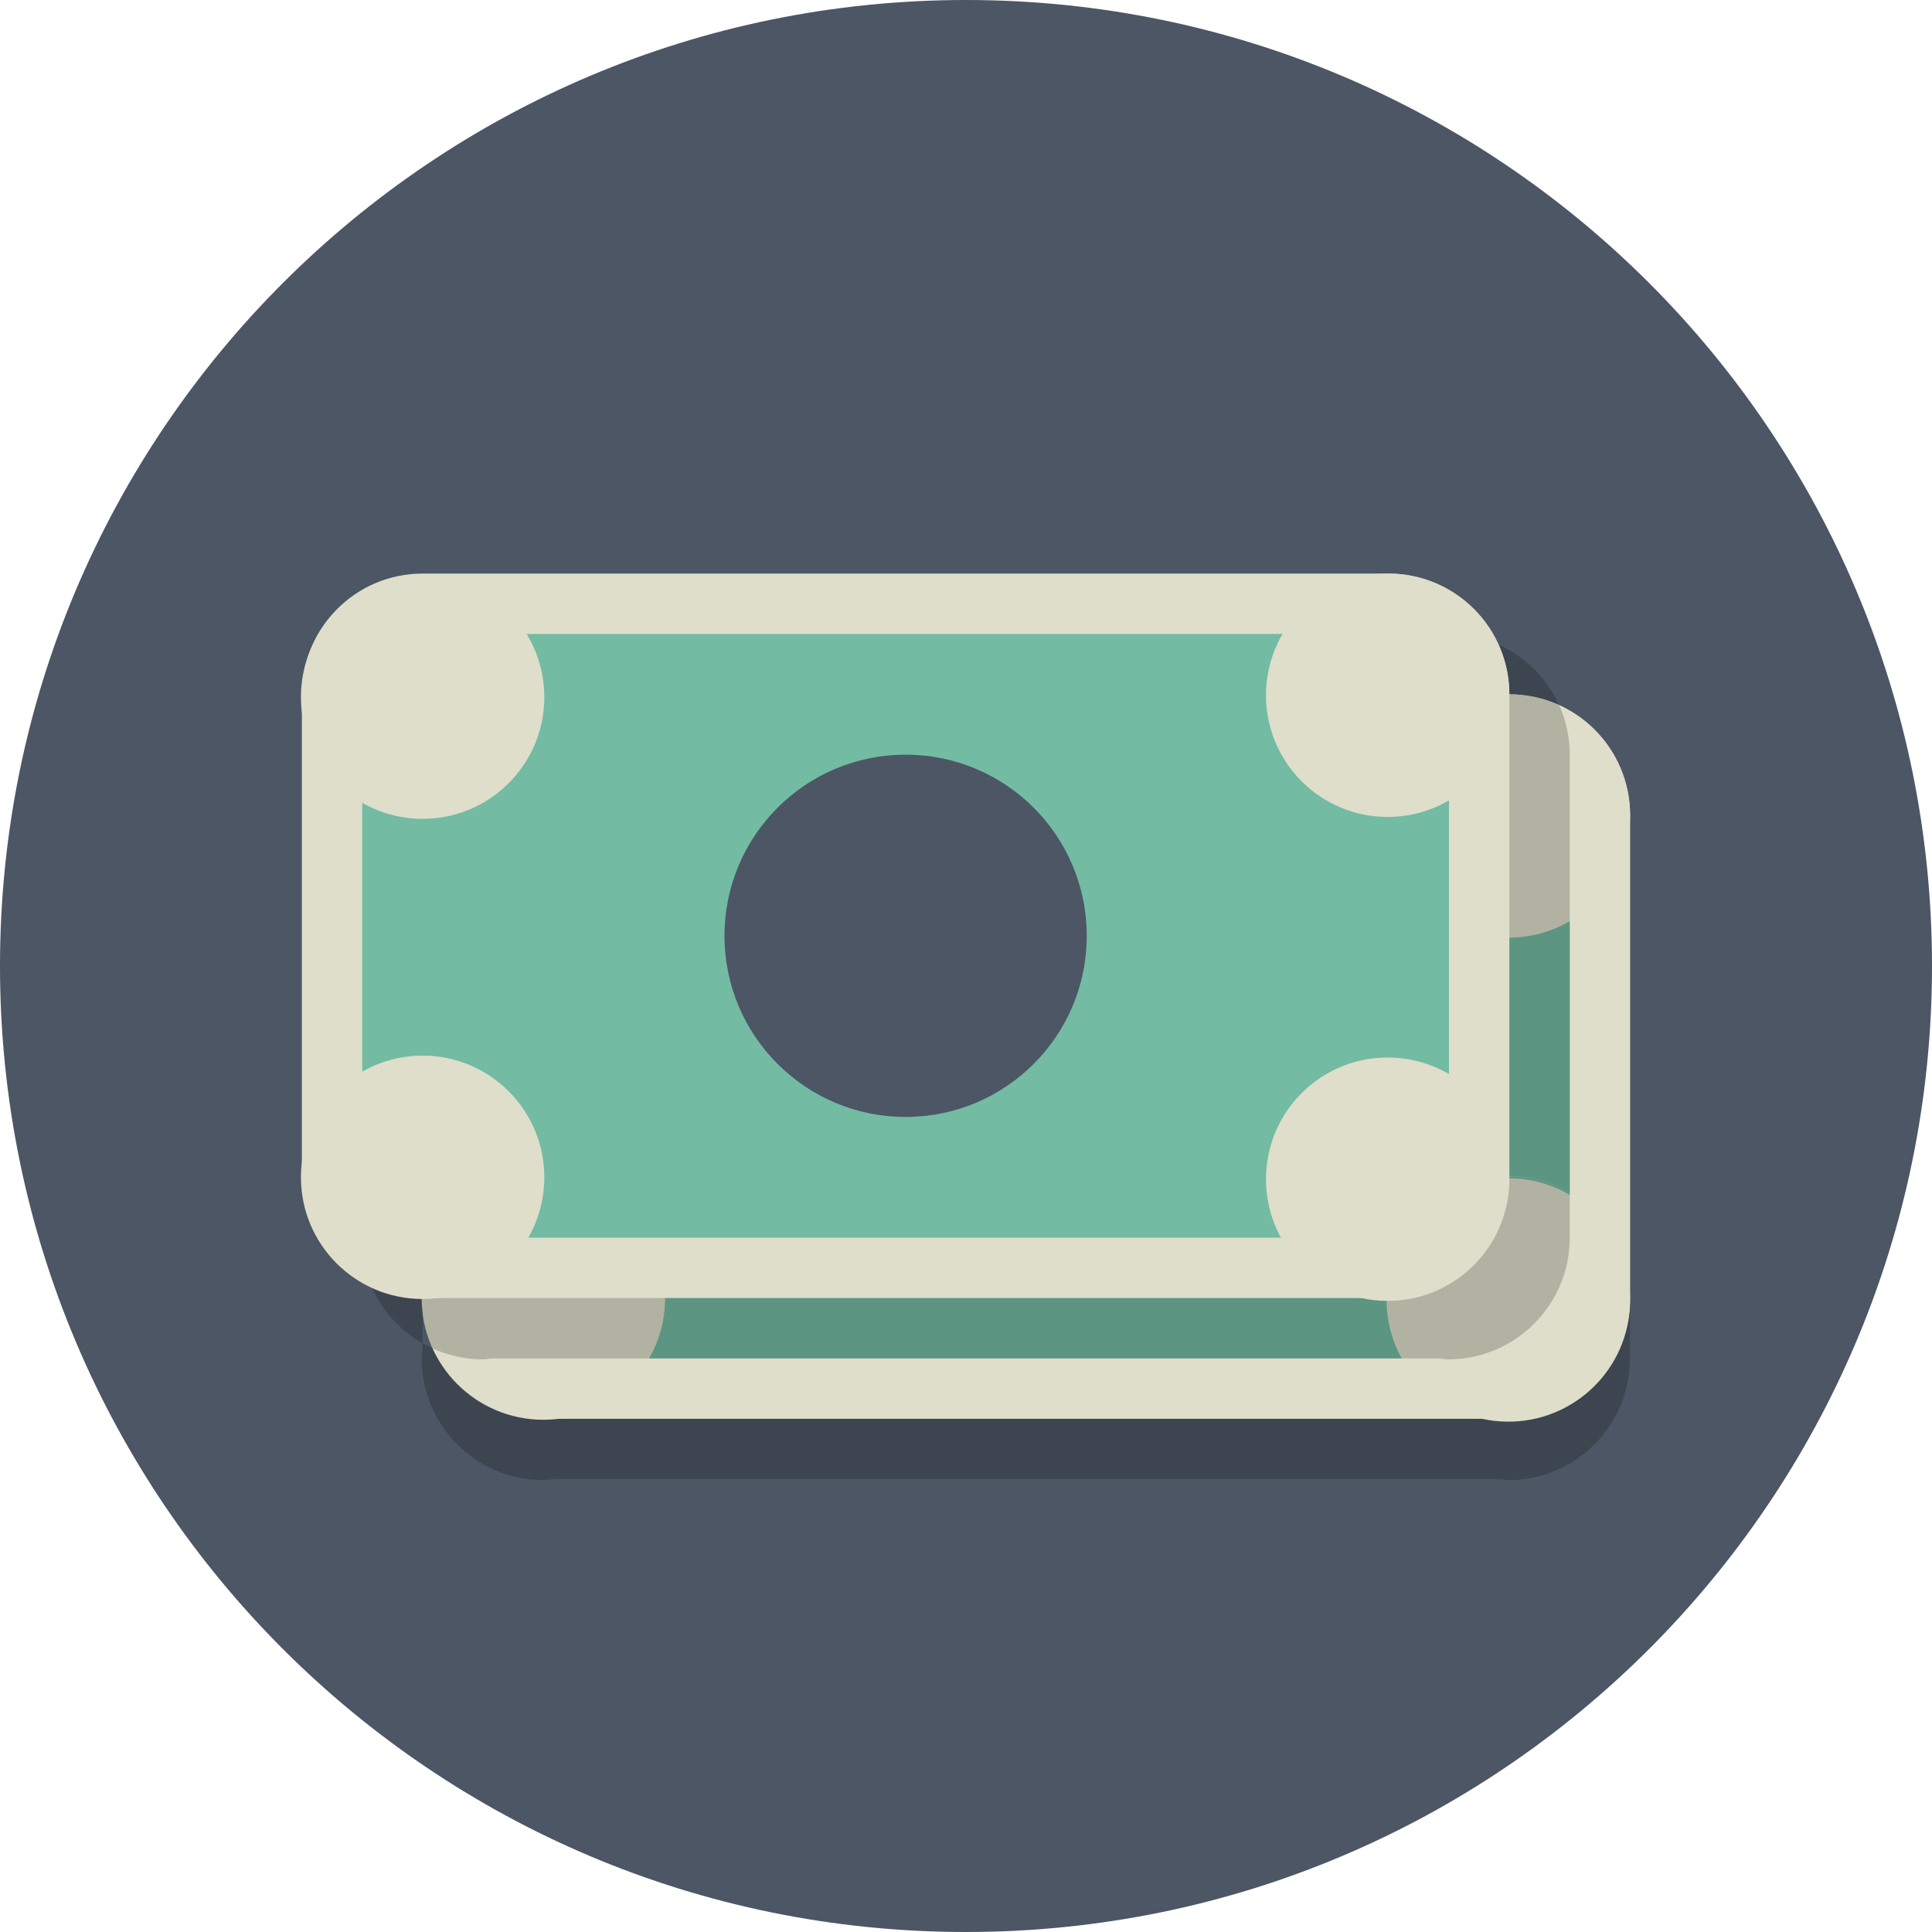
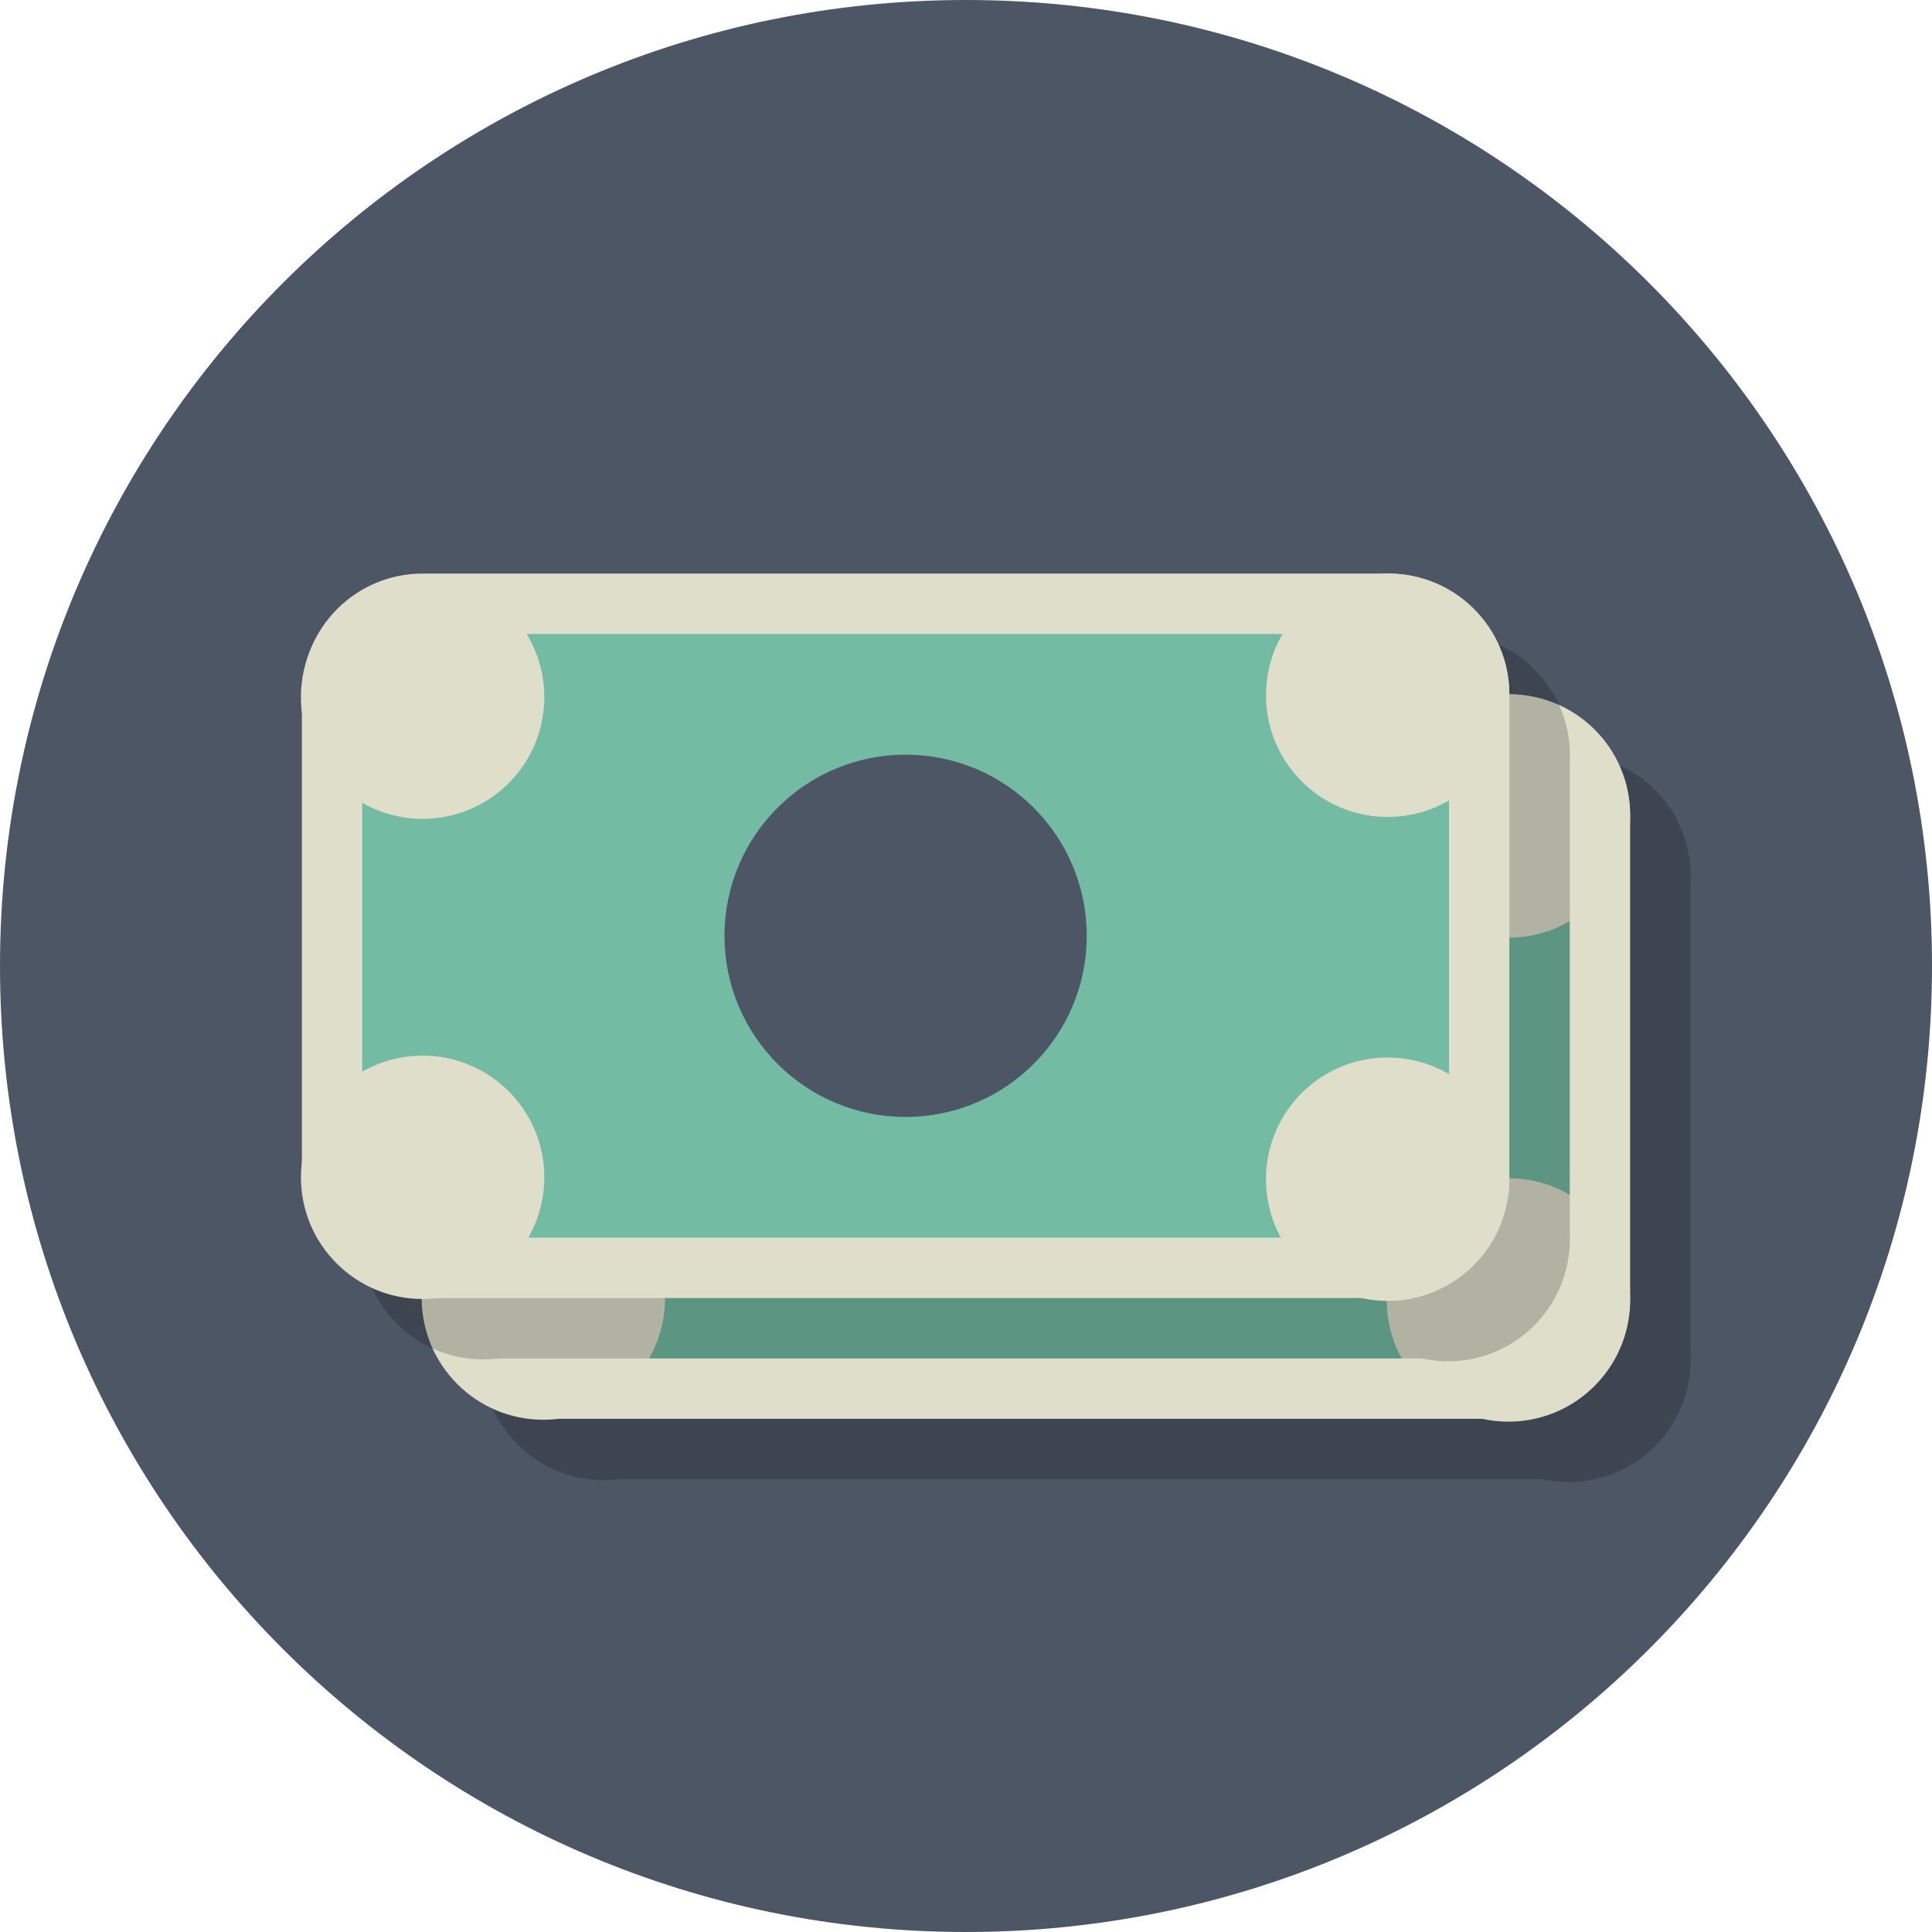
- <svg xmlns="http://www.w3.org/2000/svg" width="1024" height="1024" viewBox="0 0 1024 1024">
+ <svg xmlns="http://www.w3.org/2000/svg" xmlns:xlink="http://www.w3.org/1999/xlink" width="1024" height="1024" viewBox="0 0 1024 1024">
  <circle id="background" fill="#4C5665" cx="512" cy="512" r="512" />
-   <path opacity="0.2" d="M799.5 784.5c-1.7 0-3.3-.4-5-.5H293c-1.7.1-3.3.5-5 .5a64.5 64.5 0 0 1-64.5-64.5c0-1.7.4-3.3.5-5v-3c1.7 1 3.5 1.9 5.3 2.7A64.5 64.5 0 0 0 296 752h495.3a64.5 64.5 0 0 0 72.6-63.9v-.1 32a64.5 64.5 0 0 1-64.5 64.5" />
-   <path fill="#73BBA3" d="M288 736a48 48 0 0 1-48-48V432a48 48 0 0 1 48-48h512a48 48 0 0 1 48 48v256a48 48 0 0 1-48 48H288" />
-   <path fill="#DEDECA" d="M800 368H288a64 64 0 0 0-64 64v256a64 64 0 0 0 64 64h512a64 64 0 0 0 64-64V432a64 64 0 0 0-64-64m0 32a32 32 0 0 1 32 32v256a32 32 0 0 1-32 32H288a32 32 0 0 1-32-32V432a32 32 0 0 1 32-32h512" />
-   <path fill="#DEDECA" d="M735 432.5a64.5 64.5 0 1 0 129 0 64.5 64.5 0 0 0-129 0M223.5 432.5a64.5 64.5 0 1 0 129 0 64.5 64.5 0 0 0-129 0M735 688a64.5 64.5 0 1 0 129 2 64.5 64.5 0 0 0-129-2M223.5 688a64.5 64.5 0 1 0 129 0 64.5 64.5 0 0 0-129 0" />
-   <path opacity="0.2" d="M544 656a96 96 0 0 1-82-46 96 96 0 0 0 132-132 96 96 0 0 1-50 178" />
-   <path opacity="0.2" d="M224 712a64.5 64.5 0 0 1-32.5-56c0-1.7.4-3.3.5-5V405.5c-.1-1.7-.5-3.3-.5-5A64.5 64.5 0 0 1 256 336h512a64 64 0 0 1 58.3 37.7A63.5 63.5 0 0 0 800 368H287.9a64.5 64.5 0 0 0-63.9 72.6v15.8a64 64 0 0 0-.5 8.1c0 1.7.4 3.3.5 5v210.4c-.7 5.4-.7 10.8 0 16.2v16" />
-   <path opacity="0.2" d="M743.5 720H344a64.3 64.3 0 0 0 6.5-48h354.7a64.5 64.5 0 0 1 78.8-78.1v-98.8a64.4 64.4 0 0 0 48-6.9v144a64.5 64.5 0 0 0-88.5 87.8M256 632v-40.5a64.5 64.5 0 0 1 58.7 37.8A64.2 64.2 0 0 0 256 632m484.8-172.8a64.5 64.5 0 0 1-37.8-58.7v-.5h40.8a64.2 64.2 0 0 0-3 59.2" />
-   <path opacity="0.2" d="M743.5 720H344h399.5M224 680V440.5c1.6 13 7.2 25.2 16 35v118.1a63.7 63.7 0 0 1 16-2.2V632a64.5 64.5 0 0 0-32 48m608-47.7v-144 144M743.8 400H703c0-5.6 1-10.8 2.4-16H330.5a64.3 64.3 0 0 0-42.5-16h-.1H800a63.5 63.5 0 0 1 26.4 5.9 64.5 64.5 0 0 0-82.6 26.1" />
-   <path opacity="0.2" d="M799.5 497c-5.3 0-10.5-.6-15.5-1.9v-32.5a64.1 64.1 0 0 1-43.2-3.4 64.5 64.5 0 0 1 85.7-85.3c3.5 8 5.5 16.8 5.5 26.1v88.2c-9.9 5.8-21 8.8-32.5 8.8M240 475.6A64.5 64.5 0 0 1 287.9 368h.1c15.7 0 30.8 5.7 42.5 16h-12.4a64.5 64.5 0 0 1-78.1 78.8v12.8M767.5 720.5c-1.7 0-3.3-.4-5-.5h-19a64.5 64.5 0 0 1 88.5-87.7V656a64.5 64.5 0 0 1-64.5 64.5M256 720.5c-9.2 0-18.3-2-26.7-5.8a64.5 64.5 0 0 1 85.4-85.4 64.2 64.2 0 0 1 3.6 42.7h32.2a64.4 64.4 0 0 1-6.5 48h-83c-1.7.1-3.3.5-5 .5" />
-   <path opacity="0.2" d="M512 624c-17.6 0-35-4.8-50-14a96 96 0 0 1 132-132 96 96 0 0 1-82 146" />
-   <path fill="#73BBA3" d="M224 672a48 48 0 0 1-48-48V368a48 48 0 0 1 48-48h512a48 48 0 0 1 48 48v256a48 48 0 0 1-48 48H224" />
-   <path fill="#DEDECA" d="M736 304H224a64 64 0 0 0-64 64v256a64 64 0 0 0 64 64h512a64 64 0 0 0 64-64V368a64 64 0 0 0-64-64zm0 32a32 32 0 0 1 32 32v256a32 32 0 0 1-32 32H224a32 32 0 0 1-32-32V368a32 32 0 0 1 32-32zm0 0" />
-   <path fill="#4C5665" d="M576 496a96 96 0 1 1-192 0 96 96 0 0 1 192 0" />
-   <path fill="#DEDECA" d="M671 368.5a64.5 64.5 0 1 0 129 0 64.5 64.5 0 0 0-129 0M159.5 368.5a64.5 64.5 0 1 0 129 2 64.5 64.5 0 0 0-129-2M671 624a64.5 64.5 0 1 0 129 2 64.5 64.5 0 0 0-129-2M159.5 624a64.5 64.5 0 1 0 129 0 64.5 64.5 0 0 0-129 0" />
+   <g id="simbol">
+     <defs>
+       <path id="banknote-backgroud" d="M224 672a48 48 0 0 1-48-48V368a48 48 0 0 1 48-48h512a48 48 0 0 1 48 48v256a48 48 0 0 1-48 48H224" />
+       <path id="banknote-border" d="M736 304H224a64 64 0 0 0-64 64v256a64 64 0 0 0 64 64h512a64 64 0 0 0 64-64V368a64 64 0 0 0-64-64zm0 32a32 32 0 0 1 32 32v256a32 32 0 0 1-32 32H224a32 32 0 0 1-32-32V368a32 32 0 0 1 32-32zm0 0" />
+       <path id="banknote-centerball" d="M576 496a96 96 0 1 1-192 0 96 96 0 0 1 192 0" />
+       <path id="banknote-cornerball" d="M671 368.5a64.5 64.5 0 1 0 129 0 64.5 64.5 0 0 0-129 0M159.5 368.5a64.5 64.5 0 1 0 129 2 64.5 64.5 0 0 0-129-2M671 624a64.5 64.5 0 1 0 129 2 64.5 64.5 0 0 0-129-2M159.5 624a64.5 64.5 0 1 0 129 0 64.5 64.5 0 0 0-129 0" />
+       <g id="banknote-shadow" opacity="0.2">
+         <use xlink:href="#banknote-backgroud" />
+         <use xlink:href="#banknote-border" />
+         <use xlink:href="#banknote-centerball" />
+         <use xlink:href="#banknote-cornerball" />
+       </g>
+       <g id="banknote">
+         <use xlink:href="#banknote-shadow" x="32" y="32" />
+         <use xlink:href="#banknote-backgroud" fill="#73BBA3" />
+         <use xlink:href="#banknote-border" fill="#DEDECA" />
+         <use xlink:href="#banknote-centerball" fill="#4C5665" />
+         <use xlink:href="#banknote-cornerball" fill="#DEDECA" />
+       </g>
+     </defs>
+     <use xlink:href="#banknote" x="64" y="64" />
+     <use xlink:href="#banknote" />
+   </g>
</svg>
